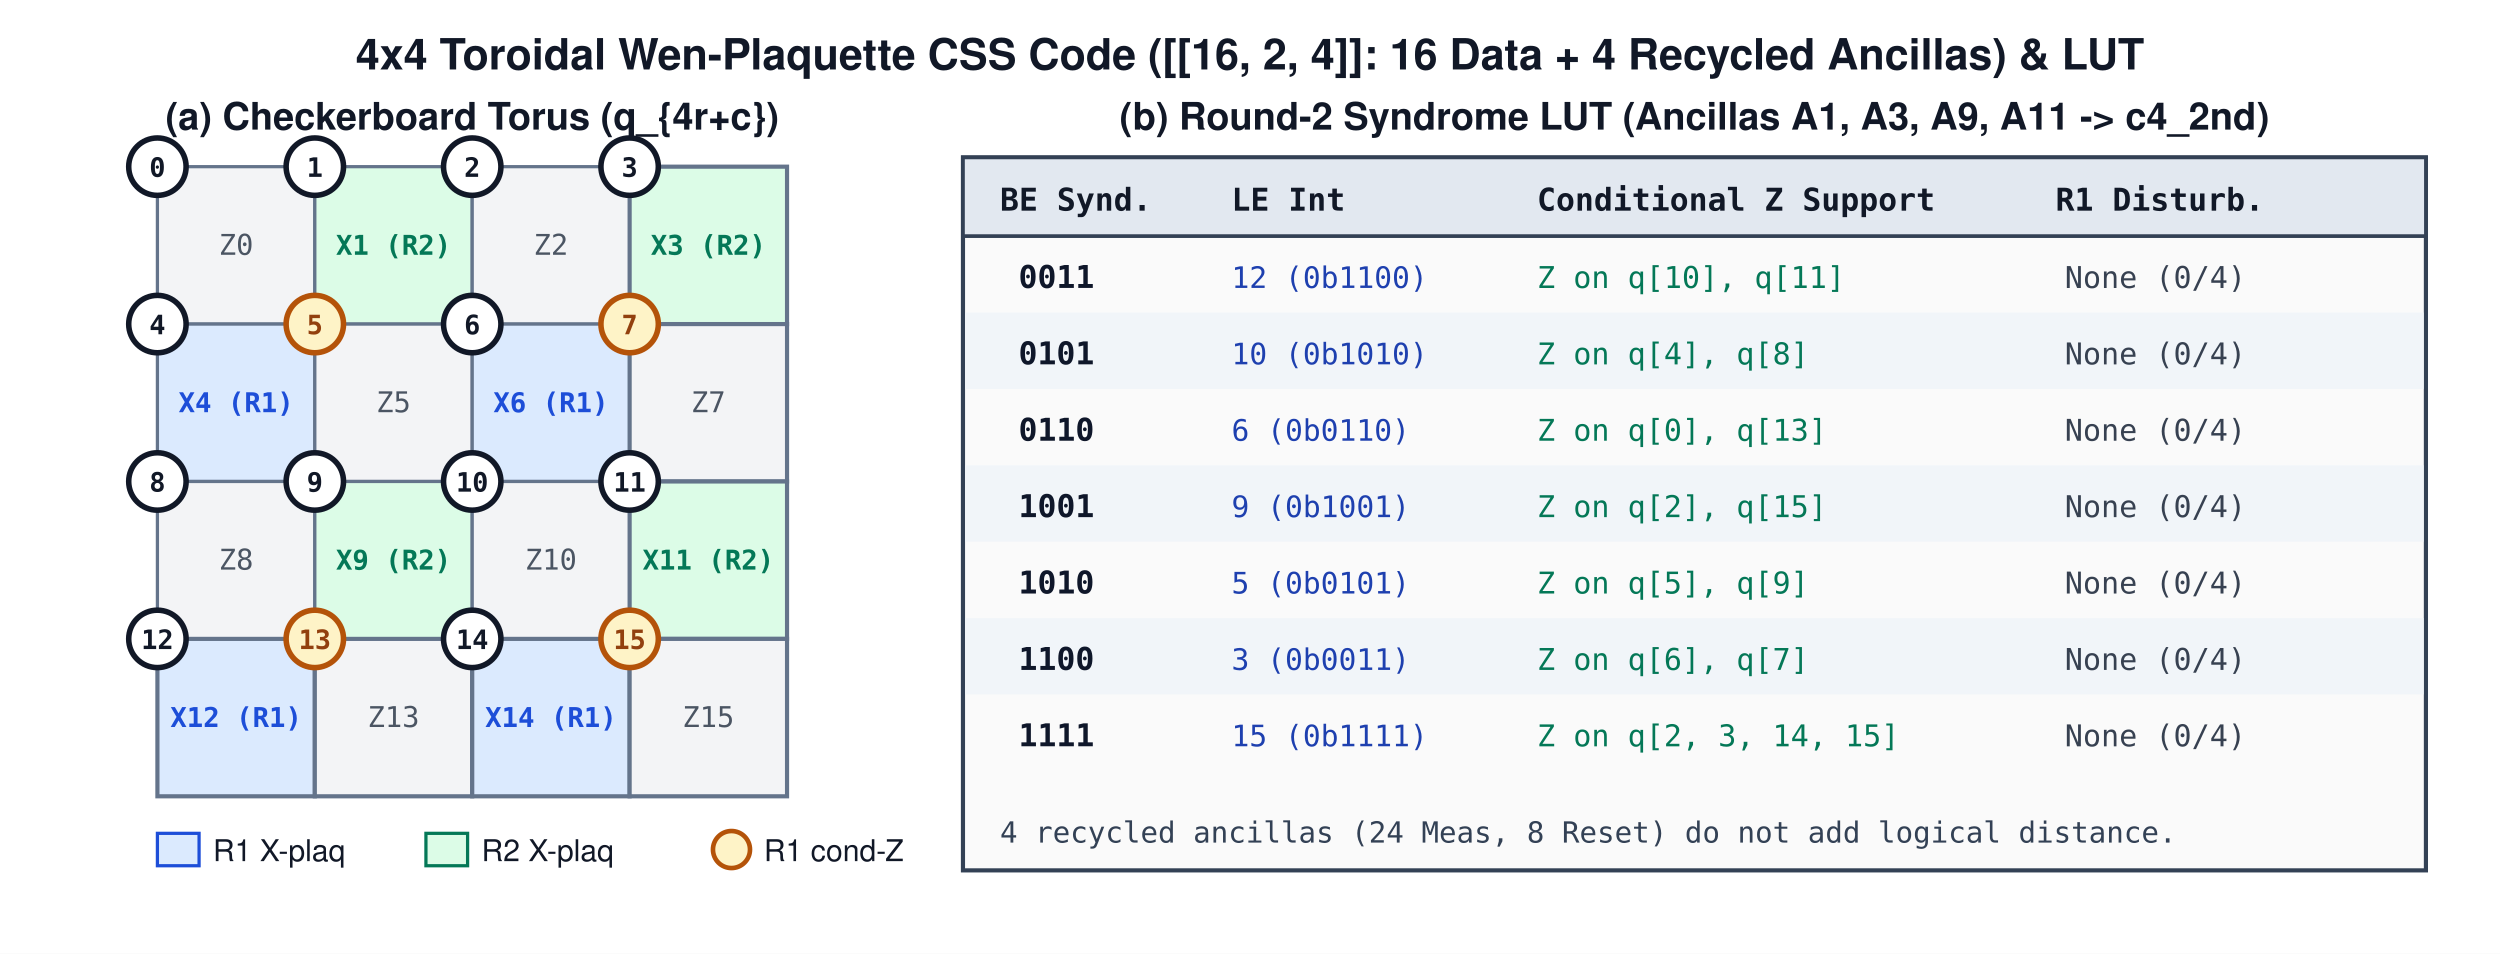
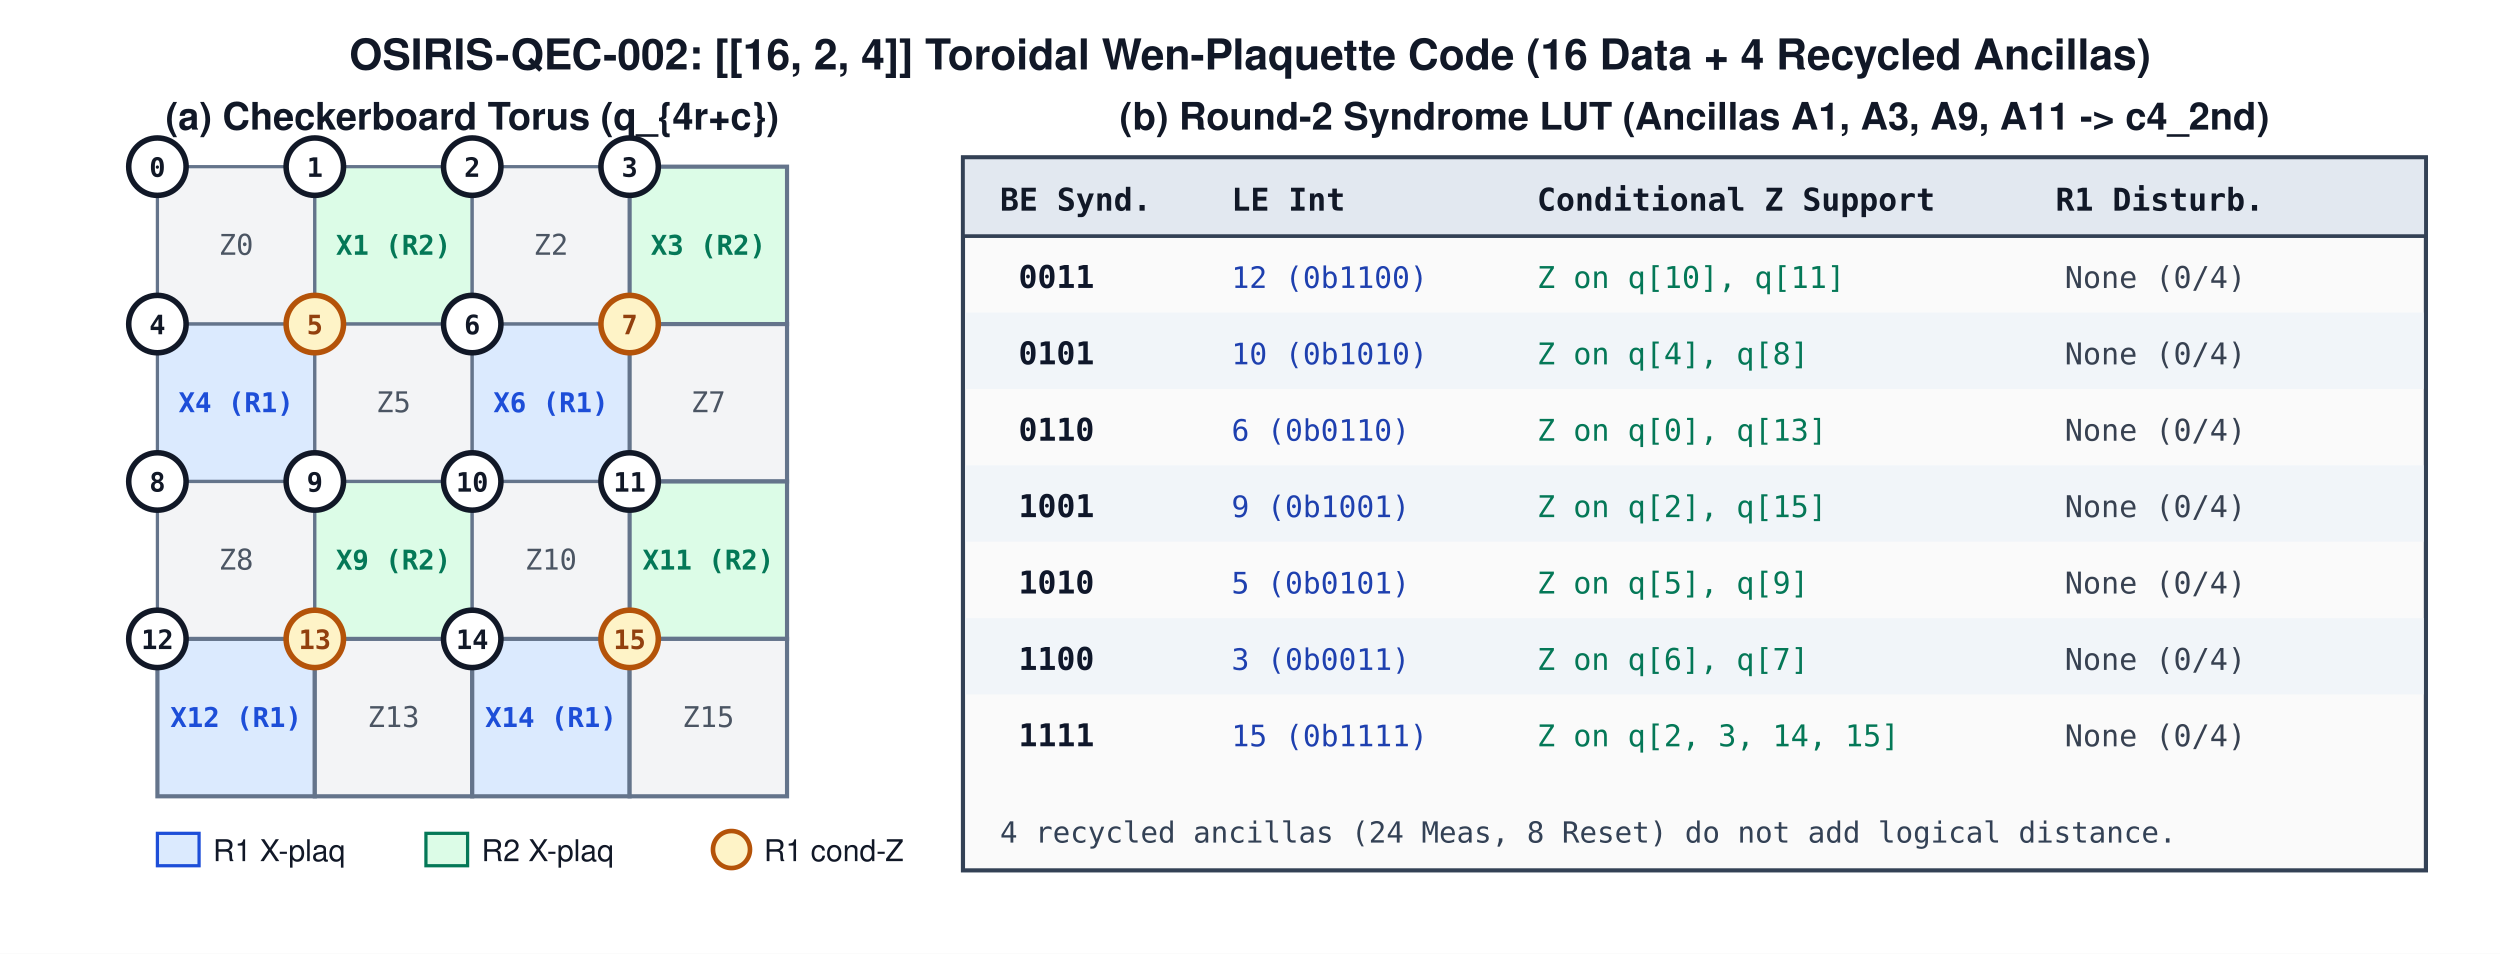
<svg xmlns="http://www.w3.org/2000/svg" width="540" height="206" viewBox="0 0 540 206">
  <rect x="0" y="0" width="540" height="206" fill="#ffffff" />
-   <text x="270.00" y="15.00" font-family="Helvetica, Arial, sans-serif" font-size="9.3" font-weight="bold" fill="#111827" text-anchor="middle">4x4 Toroidal Wen-Plaquette CSS Code ([[16, 2, 4]]: 16 Data + 4 Recycled Ancillas) &amp; LUT</text>
+   <text x="270.00" y="15.00" font-family="Helvetica, Arial, sans-serif" font-size="9.2" font-weight="bold" fill="#111827" text-anchor="middle">OSIRIS-QEC-002: [[16, 2, 4]] Toroidal Wen-Plaquette Code (16 Data + 4 Recycled Ancillas)</text>
  <text x="102.00" y="28.00" font-family="Helvetica, Arial, sans-serif" font-size="8.2" font-weight="bold" fill="#111827" text-anchor="middle">(a) Checkerboard Torus (q_{4r+c})</text>
  <rect x="34.00" y="36.00" width="34.00" height="34.00" fill="#f3f4f6" stroke="#64748b" stroke-width="0.70" />
  <text x="51.00" y="55.04" font-family="monospace" font-size="6.2" font-weight="normal" fill="#4b5563" text-anchor="middle">Z0</text>
  <rect x="68.00" y="36.00" width="34.00" height="34.00" fill="#dcfce7" stroke="#64748b" stroke-width="0.70" />
  <text x="85.00" y="55.04" font-family="monospace" font-size="5.9" font-weight="bold" fill="#047857" text-anchor="middle">X1 (R2)</text>
  <rect x="102.00" y="36.00" width="34.00" height="34.00" fill="#f3f4f6" stroke="#64748b" stroke-width="0.70" />
  <text x="119.00" y="55.04" font-family="monospace" font-size="6.2" font-weight="normal" fill="#4b5563" text-anchor="middle">Z2</text>
  <rect x="136.00" y="36.00" width="34.00" height="34.00" fill="#dcfce7" stroke="#64748b" stroke-width="0.90" />
  <text x="153.00" y="55.04" font-family="monospace" font-size="5.9" font-weight="bold" fill="#047857" text-anchor="middle">X3 (R2)</text>
  <rect x="34.00" y="70.00" width="34.00" height="34.00" fill="#dbeafe" stroke="#64748b" stroke-width="0.70" />
  <text x="51.00" y="89.04" font-family="monospace" font-size="5.9" font-weight="bold" fill="#1d4ed8" text-anchor="middle">X4 (R1)</text>
  <rect x="68.00" y="70.00" width="34.00" height="34.00" fill="#f3f4f6" stroke="#64748b" stroke-width="0.70" />
  <text x="85.00" y="89.04" font-family="monospace" font-size="6.2" font-weight="normal" fill="#4b5563" text-anchor="middle">Z5</text>
  <rect x="102.00" y="70.00" width="34.00" height="34.00" fill="#dbeafe" stroke="#64748b" stroke-width="0.70" />
  <text x="119.00" y="89.04" font-family="monospace" font-size="5.9" font-weight="bold" fill="#1d4ed8" text-anchor="middle">X6 (R1)</text>
  <rect x="136.00" y="70.00" width="34.00" height="34.00" fill="#f3f4f6" stroke="#64748b" stroke-width="0.90" />
  <text x="153.00" y="89.04" font-family="monospace" font-size="6.2" font-weight="normal" fill="#4b5563" text-anchor="middle">Z7</text>
  <rect x="34.00" y="104.00" width="34.00" height="34.00" fill="#f3f4f6" stroke="#64748b" stroke-width="0.70" />
  <text x="51.00" y="123.04" font-family="monospace" font-size="6.2" font-weight="normal" fill="#4b5563" text-anchor="middle">Z8</text>
  <rect x="68.00" y="104.00" width="34.00" height="34.00" fill="#dcfce7" stroke="#64748b" stroke-width="0.70" />
  <text x="85.00" y="123.04" font-family="monospace" font-size="5.9" font-weight="bold" fill="#047857" text-anchor="middle">X9 (R2)</text>
  <rect x="102.00" y="104.00" width="34.00" height="34.00" fill="#f3f4f6" stroke="#64748b" stroke-width="0.70" />
  <text x="119.00" y="123.04" font-family="monospace" font-size="6.2" font-weight="normal" fill="#4b5563" text-anchor="middle">Z10</text>
  <rect x="136.00" y="104.00" width="34.00" height="34.00" fill="#dcfce7" stroke="#64748b" stroke-width="0.90" />
  <text x="153.00" y="123.04" font-family="monospace" font-size="5.9" font-weight="bold" fill="#047857" text-anchor="middle">X11 (R2)</text>
  <rect x="34.00" y="138.00" width="34.00" height="34.00" fill="#dbeafe" stroke="#64748b" stroke-width="0.90" />
  <text x="51.00" y="157.04" font-family="monospace" font-size="5.9" font-weight="bold" fill="#1d4ed8" text-anchor="middle">X12 (R1)</text>
  <rect x="68.00" y="138.00" width="34.00" height="34.00" fill="#f3f4f6" stroke="#64748b" stroke-width="0.90" />
  <text x="85.00" y="157.04" font-family="monospace" font-size="6.2" font-weight="normal" fill="#4b5563" text-anchor="middle">Z13</text>
  <rect x="102.00" y="138.00" width="34.00" height="34.00" fill="#dbeafe" stroke="#64748b" stroke-width="0.90" />
  <text x="119.00" y="157.04" font-family="monospace" font-size="5.9" font-weight="bold" fill="#1d4ed8" text-anchor="middle">X14 (R1)</text>
  <rect x="136.00" y="138.00" width="34.00" height="34.00" fill="#f3f4f6" stroke="#64748b" stroke-width="0.90" />
  <text x="153.00" y="157.04" font-family="monospace" font-size="6.2" font-weight="normal" fill="#4b5563" text-anchor="middle">Z15</text>
  <circle cx="34.00" cy="36.00" r="6.20" fill="#ffffff" stroke="#111827" stroke-width="1.20" />
  <text x="34.00" y="38.20" font-family="monospace" font-size="5.8" font-weight="bold" fill="#111827" text-anchor="middle">0</text>
  <circle cx="68.00" cy="36.00" r="6.20" fill="#ffffff" stroke="#111827" stroke-width="1.20" />
  <text x="68.00" y="38.20" font-family="monospace" font-size="5.8" font-weight="bold" fill="#111827" text-anchor="middle">1</text>
  <circle cx="102.00" cy="36.00" r="6.20" fill="#ffffff" stroke="#111827" stroke-width="1.20" />
  <text x="102.00" y="38.20" font-family="monospace" font-size="5.8" font-weight="bold" fill="#111827" text-anchor="middle">2</text>
  <circle cx="136.00" cy="36.00" r="6.20" fill="#ffffff" stroke="#111827" stroke-width="1.20" />
  <text x="136.00" y="38.20" font-family="monospace" font-size="5.8" font-weight="bold" fill="#111827" text-anchor="middle">3</text>
  <circle cx="34.00" cy="70.00" r="6.20" fill="#ffffff" stroke="#111827" stroke-width="1.20" />
  <text x="34.00" y="72.20" font-family="monospace" font-size="5.8" font-weight="bold" fill="#111827" text-anchor="middle">4</text>
  <circle cx="68.00" cy="70.00" r="6.20" fill="#fef3c7" stroke="#b45309" stroke-width="1.20" />
  <text x="68.00" y="72.20" font-family="monospace" font-size="5.8" font-weight="bold" fill="#92400e" text-anchor="middle">5</text>
  <circle cx="102.00" cy="70.00" r="6.20" fill="#ffffff" stroke="#111827" stroke-width="1.20" />
  <text x="102.00" y="72.20" font-family="monospace" font-size="5.8" font-weight="bold" fill="#111827" text-anchor="middle">6</text>
  <circle cx="136.00" cy="70.00" r="6.20" fill="#fef3c7" stroke="#b45309" stroke-width="1.20" />
  <text x="136.00" y="72.20" font-family="monospace" font-size="5.8" font-weight="bold" fill="#92400e" text-anchor="middle">7</text>
  <circle cx="34.00" cy="104.00" r="6.20" fill="#ffffff" stroke="#111827" stroke-width="1.20" />
  <text x="34.00" y="106.20" font-family="monospace" font-size="5.8" font-weight="bold" fill="#111827" text-anchor="middle">8</text>
  <circle cx="68.00" cy="104.00" r="6.20" fill="#ffffff" stroke="#111827" stroke-width="1.20" />
  <text x="68.00" y="106.20" font-family="monospace" font-size="5.8" font-weight="bold" fill="#111827" text-anchor="middle">9</text>
  <circle cx="102.00" cy="104.00" r="6.20" fill="#ffffff" stroke="#111827" stroke-width="1.20" />
  <text x="102.00" y="106.20" font-family="monospace" font-size="5.8" font-weight="bold" fill="#111827" text-anchor="middle">10</text>
  <circle cx="136.00" cy="104.00" r="6.20" fill="#ffffff" stroke="#111827" stroke-width="1.20" />
  <text x="136.00" y="106.20" font-family="monospace" font-size="5.8" font-weight="bold" fill="#111827" text-anchor="middle">11</text>
  <circle cx="34.00" cy="138.00" r="6.20" fill="#ffffff" stroke="#111827" stroke-width="1.20" />
  <text x="34.00" y="140.20" font-family="monospace" font-size="5.8" font-weight="bold" fill="#111827" text-anchor="middle">12</text>
  <circle cx="68.00" cy="138.00" r="6.20" fill="#fef3c7" stroke="#b45309" stroke-width="1.20" />
  <text x="68.00" y="140.20" font-family="monospace" font-size="5.8" font-weight="bold" fill="#92400e" text-anchor="middle">13</text>
  <circle cx="102.00" cy="138.00" r="6.20" fill="#ffffff" stroke="#111827" stroke-width="1.20" />
  <text x="102.00" y="140.20" font-family="monospace" font-size="5.8" font-weight="bold" fill="#111827" text-anchor="middle">14</text>
  <circle cx="136.00" cy="138.00" r="6.20" fill="#fef3c7" stroke="#b45309" stroke-width="1.20" />
  <text x="136.00" y="140.20" font-family="monospace" font-size="5.8" font-weight="bold" fill="#92400e" text-anchor="middle">15</text>
  <rect x="34.00" y="180.00" width="9.00" height="7.00" fill="#dbeafe" stroke="#1d4ed8" stroke-width="0.70" />
  <text x="46.00" y="186.00" font-family="Helvetica, Arial, sans-serif" font-size="6.5" font-weight="normal" fill="#111827" text-anchor="start">R1 X-plaq</text>
  <rect x="92.00" y="180.00" width="9.00" height="7.00" fill="#dcfce7" stroke="#047857" stroke-width="0.70" />
  <text x="104.00" y="186.00" font-family="Helvetica, Arial, sans-serif" font-size="6.5" font-weight="normal" fill="#111827" text-anchor="start">R2 X-plaq</text>
  <circle cx="158.00" cy="183.50" r="4.00" fill="#fef3c7" stroke="#b45309" stroke-width="1.00" />
  <text x="165.00" y="186.00" font-family="Helvetica, Arial, sans-serif" font-size="6.5" font-weight="normal" fill="#111827" text-anchor="start">R1 cond-Z</text>
  <text x="366.00" y="28.00" font-family="Helvetica, Arial, sans-serif" font-size="8.2" font-weight="bold" fill="#111827" text-anchor="middle">(b) Round-2 Syndrome LUT (Ancillas A1, A3, A9, A11 -&gt; c4_2nd)</text>
  <rect x="208.00" y="34.00" width="316.00" height="154.00" fill="#fafafa" stroke="#334155" stroke-width="0.90" />
  <rect x="208.00" y="34.00" width="316.00" height="17.00" fill="#e2e8f0" stroke="#334155" stroke-width="0.80" />
  <text x="216.00" y="45.50" font-family="monospace" font-size="6.8" font-weight="bold" fill="#111827" text-anchor="start">BE Synd.</text>
  <text x="266.00" y="45.50" font-family="monospace" font-size="6.8" font-weight="bold" fill="#111827" text-anchor="start">LE Int</text>
  <text x="332.00" y="45.50" font-family="monospace" font-size="6.8" font-weight="bold" fill="#111827" text-anchor="start">Conditional Z Support</text>
  <text x="444.00" y="45.50" font-family="monospace" font-size="6.8" font-weight="bold" fill="#111827" text-anchor="start">R1 Disturb.</text>
  <text x="220.00" y="62.20" font-family="monospace" font-size="6.8" font-weight="bold" fill="#0f172a" text-anchor="start">0011</text>
  <text x="266.00" y="62.20" font-family="monospace" font-size="6.4" font-weight="normal" fill="#1e40af" text-anchor="start">12 (0b1100)</text>
  <text x="332.00" y="62.20" font-family="monospace" font-size="6.5" font-weight="normal" fill="#047857" text-anchor="start">Z on q[10], q[11]</text>
  <text x="446.00" y="62.20" font-family="monospace" font-size="6.5" font-weight="normal" fill="#374151" text-anchor="start">None (0/4)</text>
  <rect x="208.50" y="67.50" width="315.00" height="16.50" fill="#f1f5f9" />
  <text x="220.00" y="78.70" font-family="monospace" font-size="6.8" font-weight="bold" fill="#0f172a" text-anchor="start">0101</text>
  <text x="266.00" y="78.70" font-family="monospace" font-size="6.4" font-weight="normal" fill="#1e40af" text-anchor="start">10 (0b1010)</text>
  <text x="332.00" y="78.70" font-family="monospace" font-size="6.5" font-weight="normal" fill="#047857" text-anchor="start">Z on q[4], q[8]</text>
  <text x="446.00" y="78.70" font-family="monospace" font-size="6.5" font-weight="normal" fill="#374151" text-anchor="start">None (0/4)</text>
  <text x="220.00" y="95.20" font-family="monospace" font-size="6.8" font-weight="bold" fill="#0f172a" text-anchor="start">0110</text>
  <text x="266.00" y="95.20" font-family="monospace" font-size="6.4" font-weight="normal" fill="#1e40af" text-anchor="start"> 6 (0b0110)</text>
  <text x="332.00" y="95.20" font-family="monospace" font-size="6.5" font-weight="normal" fill="#047857" text-anchor="start">Z on q[0], q[13]</text>
  <text x="446.00" y="95.20" font-family="monospace" font-size="6.5" font-weight="normal" fill="#374151" text-anchor="start">None (0/4)</text>
  <rect x="208.50" y="100.50" width="315.00" height="16.50" fill="#f1f5f9" />
  <text x="220.00" y="111.70" font-family="monospace" font-size="6.8" font-weight="bold" fill="#0f172a" text-anchor="start">1001</text>
  <text x="266.00" y="111.70" font-family="monospace" font-size="6.4" font-weight="normal" fill="#1e40af" text-anchor="start"> 9 (0b1001)</text>
  <text x="332.00" y="111.70" font-family="monospace" font-size="6.5" font-weight="normal" fill="#047857" text-anchor="start">Z on q[2], q[15]</text>
  <text x="446.00" y="111.70" font-family="monospace" font-size="6.5" font-weight="normal" fill="#374151" text-anchor="start">None (0/4)</text>
  <text x="220.00" y="128.20" font-family="monospace" font-size="6.8" font-weight="bold" fill="#0f172a" text-anchor="start">1010</text>
  <text x="266.00" y="128.20" font-family="monospace" font-size="6.4" font-weight="normal" fill="#1e40af" text-anchor="start"> 5 (0b0101)</text>
  <text x="332.00" y="128.20" font-family="monospace" font-size="6.5" font-weight="normal" fill="#047857" text-anchor="start">Z on q[5], q[9]</text>
  <text x="446.00" y="128.20" font-family="monospace" font-size="6.5" font-weight="normal" fill="#374151" text-anchor="start">None (0/4)</text>
  <rect x="208.50" y="133.50" width="315.00" height="16.50" fill="#f1f5f9" />
  <text x="220.00" y="144.70" font-family="monospace" font-size="6.8" font-weight="bold" fill="#0f172a" text-anchor="start">1100</text>
  <text x="266.00" y="144.70" font-family="monospace" font-size="6.4" font-weight="normal" fill="#1e40af" text-anchor="start"> 3 (0b0011)</text>
  <text x="332.00" y="144.70" font-family="monospace" font-size="6.5" font-weight="normal" fill="#047857" text-anchor="start">Z on q[6], q[7]</text>
  <text x="446.00" y="144.70" font-family="monospace" font-size="6.5" font-weight="normal" fill="#374151" text-anchor="start">None (0/4)</text>
  <text x="220.00" y="161.20" font-family="monospace" font-size="6.8" font-weight="bold" fill="#0f172a" text-anchor="start">1111</text>
  <text x="266.00" y="161.20" font-family="monospace" font-size="6.4" font-weight="normal" fill="#1e40af" text-anchor="start">15 (0b1111)</text>
  <text x="332.00" y="161.20" font-family="monospace" font-size="6.5" font-weight="normal" fill="#047857" text-anchor="start">Z on q[2, 3, 14, 15]</text>
  <text x="446.00" y="161.20" font-family="monospace" font-size="6.5" font-weight="normal" fill="#374151" text-anchor="start">None (0/4)</text>
  <text x="216.00" y="182.00" font-family="monospace" font-size="6.3" font-weight="normal" fill="#334155" text-anchor="start">4 recycled ancillas (24 Meas, 8 Reset) do not add logical distance.</text>
</svg>
